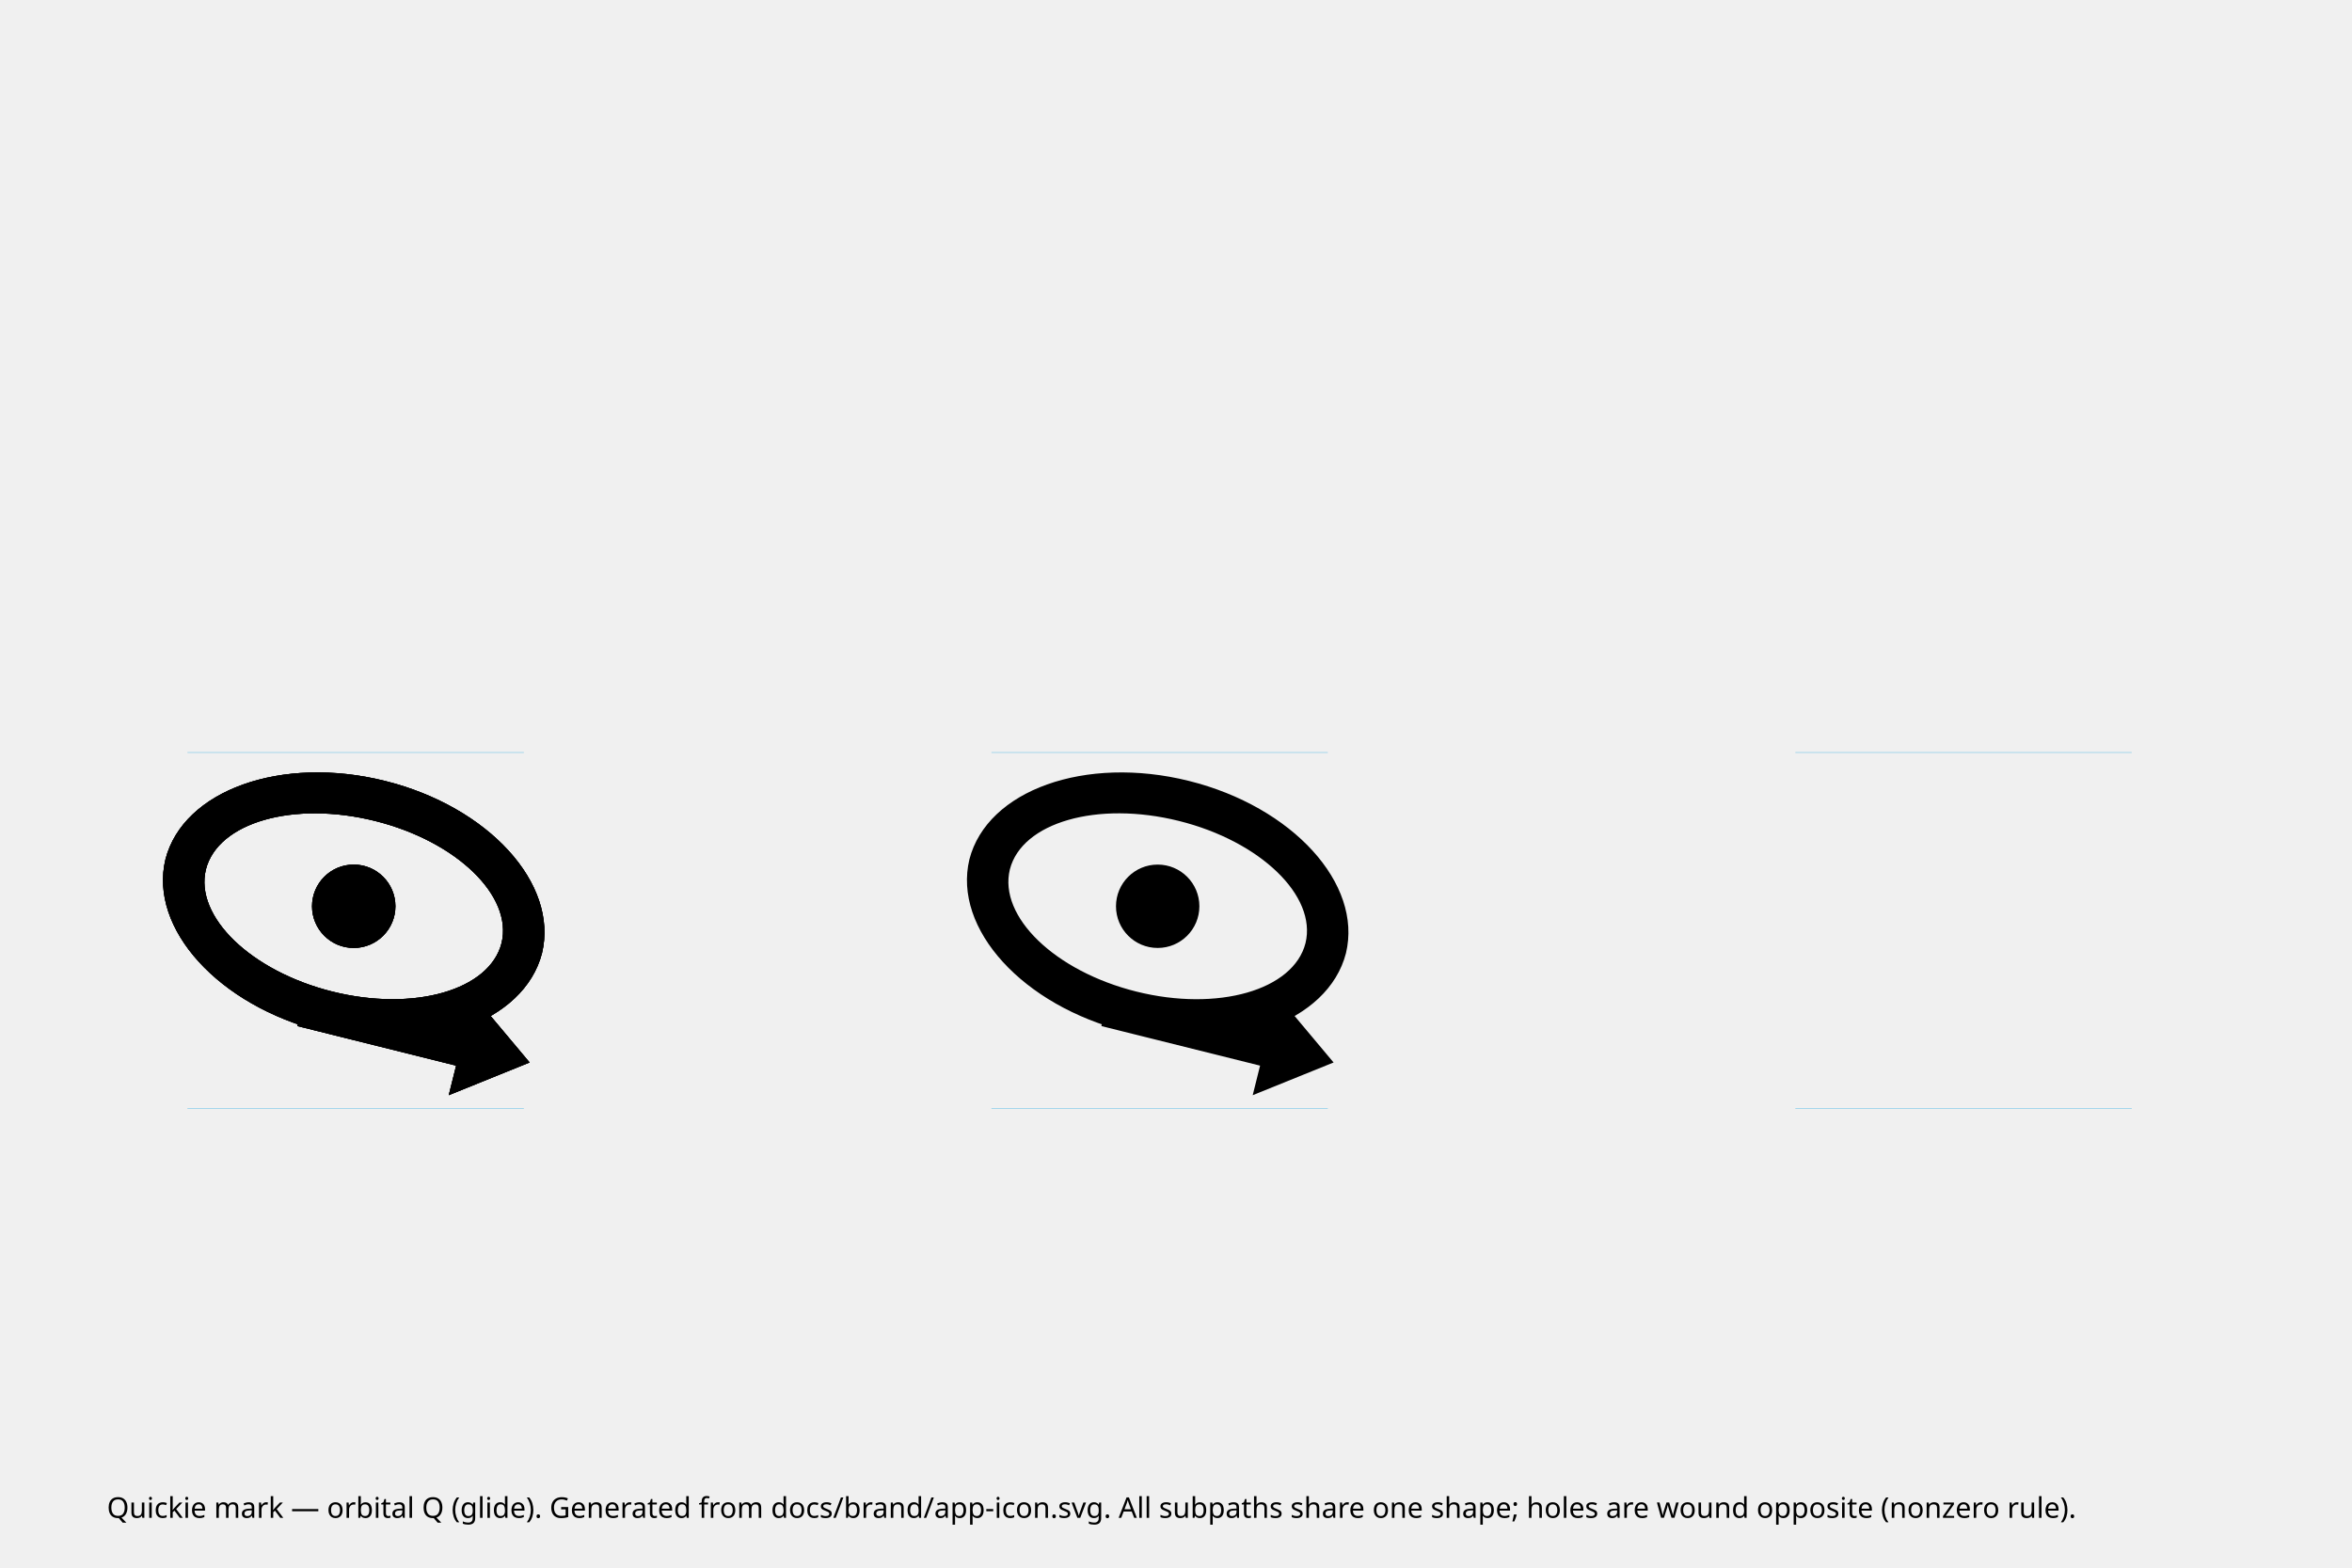
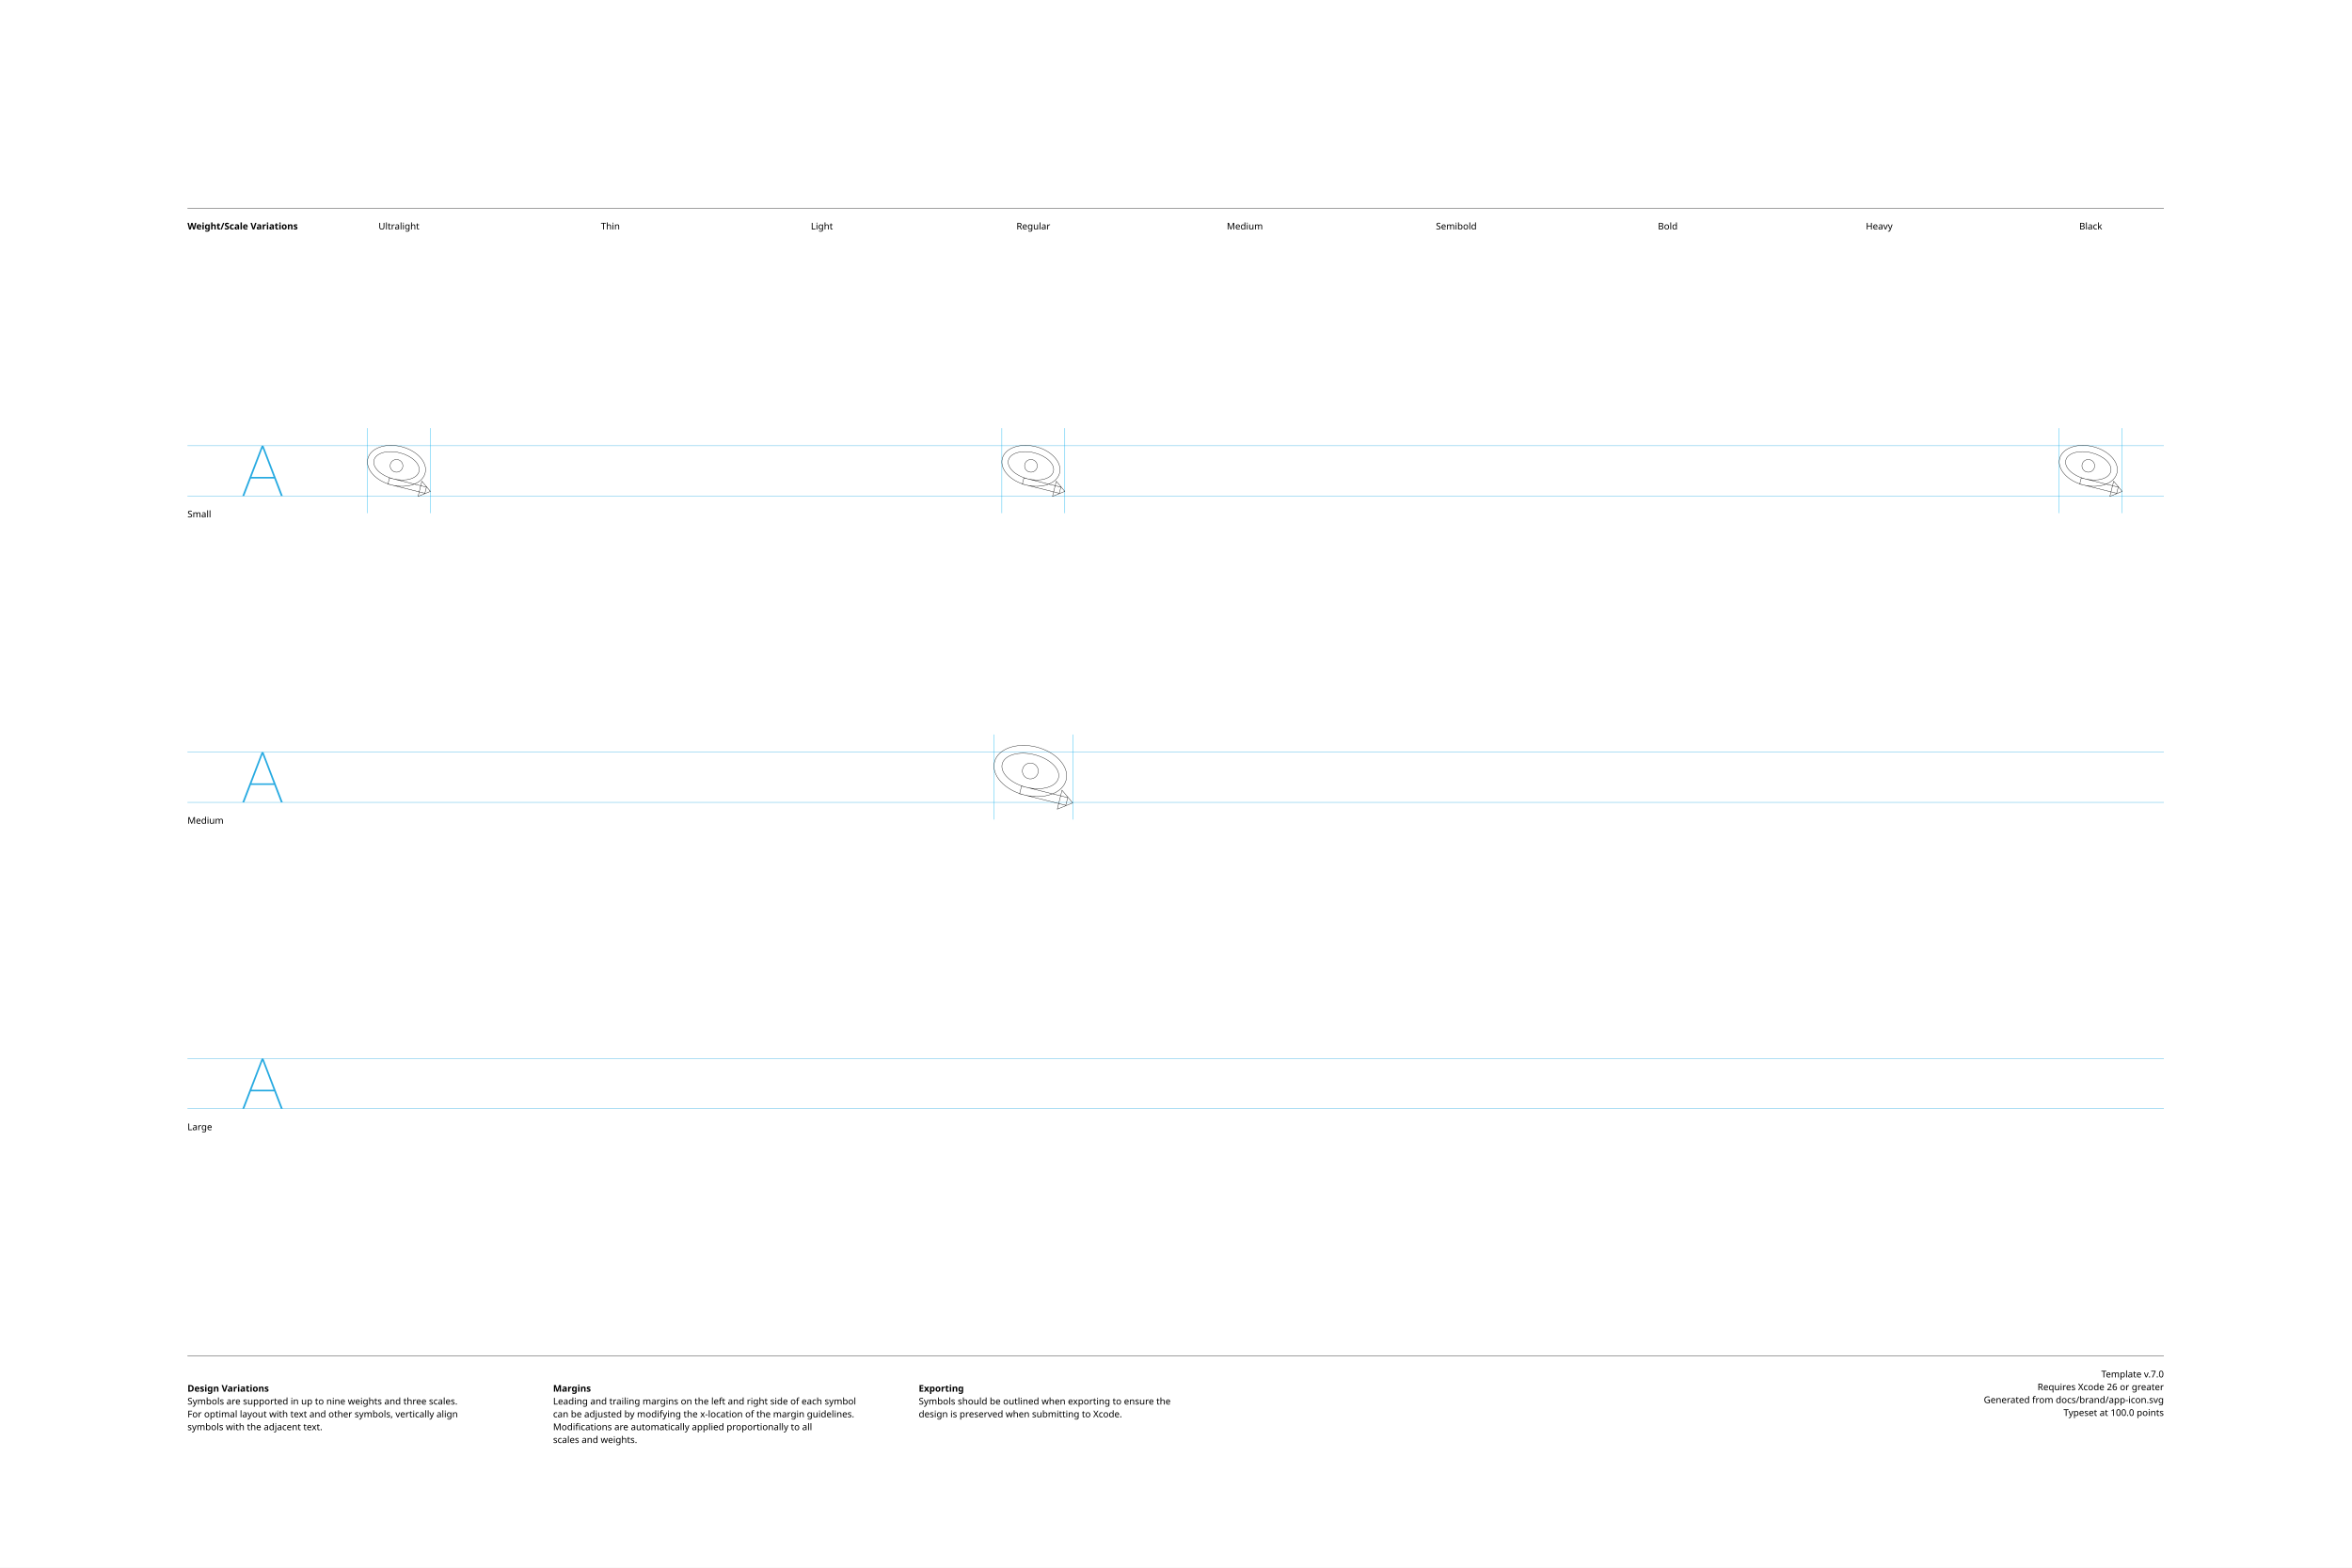
- <svg xmlns="http://www.w3.org/2000/svg" width="3300" height="2200" viewBox="0 0 3300 2200">
+ <svg xmlns="http://www.w3.org/2000/svg" version="1.1" viewBox="0 0 3300 2200">
+   <style>.defaults {-sfsymbols-variable-value-mode:color;-sfsymbols-draw-reverses-motion-groups:true}
+ 
+ .monochrome-0 {-sfsymbols-motion-group:0;-sfsymbols-layer-tags:564789760d3a318d}
+ 
+ .multicolor-0:tintColor {-sfsymbols-motion-group:0;-sfsymbols-layer-tags:564789760d3a318d}
+ 
+ .hierarchical-0:primary {-sfsymbols-motion-group:0;-sfsymbols-layer-tags:564789760d3a318d}
+ 
+ .SFSymbolsPreviewWireframe {fill:none;opacity:1.0;stroke:black;stroke-width:0.5}
+ </style>
  <g id="Notes">
-     <rect height="2200" width="3300" fill="white" opacity="0" />
-     <text style="font-family: sans-serif; font-size: 40px;" x="150" y="2130">Quickie mark — orbital Q (glide). Generated from docs/brand/app-icon.svg. All subpaths share one shape; holes are wound opposite (nonzero rule).</text>
+     <rect height="2200" id="artboard" style="fill:white;opacity:1" width="3300" x="0" y="0" />
+     <line style="fill:none;stroke:black;opacity:1;stroke-width:0.5;" x1="263" x2="3036" y1="292" y2="292" />
+     <text style="stroke:none;fill:black;font-family:sans-serif;font-size:13;font-weight:bold;" transform="matrix(1 0 0 1 263 322)">Weight/Scale Variations</text>
+     <text style="stroke:none;fill:black;font-family:sans-serif;font-size:13;text-anchor:middle;" transform="matrix(1 0 0 1 559.711 322)">Ultralight</text>
+     <text style="stroke:none;fill:black;font-family:sans-serif;font-size:13;text-anchor:middle;" transform="matrix(1 0 0 1 856.422 322)">Thin</text>
+     <text style="stroke:none;fill:black;font-family:sans-serif;font-size:13;text-anchor:middle;" transform="matrix(1 0 0 1 1153.13 322)">Light</text>
+     <text style="stroke:none;fill:black;font-family:sans-serif;font-size:13;text-anchor:middle;" transform="matrix(1 0 0 1 1449.84 322)">Regular</text>
+     <text style="stroke:none;fill:black;font-family:sans-serif;font-size:13;text-anchor:middle;" transform="matrix(1 0 0 1 1746.56 322)">Medium</text>
+     <text style="stroke:none;fill:black;font-family:sans-serif;font-size:13;text-anchor:middle;" transform="matrix(1 0 0 1 2043.27 322)">Semibold</text>
+     <text style="stroke:none;fill:black;font-family:sans-serif;font-size:13;text-anchor:middle;" transform="matrix(1 0 0 1 2339.98 322)">Bold</text>
+     <text style="stroke:none;fill:black;font-family:sans-serif;font-size:13;text-anchor:middle;" transform="matrix(1 0 0 1 2636.69 322)">Heavy</text>
+     <text style="stroke:none;fill:black;font-family:sans-serif;font-size:13;text-anchor:middle;" transform="matrix(1 0 0 1 2933.4 322)">Black</text>
+     <line style="fill:none;stroke:black;opacity:1;stroke-width:0.5;" x1="263" x2="3036" y1="1903" y2="1903" />
+     <text style="stroke:none;fill:black;font-family:sans-serif;font-size:13;font-weight:bold;" transform="matrix(1 0 0 1 263 1953)">Design Variations</text>
+     <text style="stroke:none;fill:black;font-family:sans-serif;font-size:13;" transform="matrix(1 0 0 1 263 1971)">Symbols are supported in up to nine weights and three scales.</text>
+     <text style="stroke:none;fill:black;font-family:sans-serif;font-size:13;" transform="matrix(1 0 0 1 263 1989)">For optimal layout with text and other symbols, vertically align</text>
+     <text style="stroke:none;fill:black;font-family:sans-serif;font-size:13;" transform="matrix(1 0 0 1 263 2007)">symbols with the adjacent text.</text>
+     <text style="stroke:none;fill:black;font-family:sans-serif;font-size:13;font-weight:bold;" transform="matrix(1 0 0 1 776 1953)">Margins</text>
+     <text style="stroke:none;fill:black;font-family:sans-serif;font-size:13;" transform="matrix(1 0 0 1 776 1971)">Leading and trailing margins on the left and right side of each symbol</text>
+     <text style="stroke:none;fill:black;font-family:sans-serif;font-size:13;" transform="matrix(1 0 0 1 776 1989)">can be adjusted by modifying the x-location of the margin guidelines.</text>
+     <text style="stroke:none;fill:black;font-family:sans-serif;font-size:13;" transform="matrix(1 0 0 1 776 2007)">Modifications are automatically applied proportionally to all</text>
+     <text style="stroke:none;fill:black;font-family:sans-serif;font-size:13;" transform="matrix(1 0 0 1 776 2025)">scales and weights.</text>
+     <text style="stroke:none;fill:black;font-family:sans-serif;font-size:13;font-weight:bold;" transform="matrix(1 0 0 1 1289 1953)">Exporting</text>
+     <text style="stroke:none;fill:black;font-family:sans-serif;font-size:13;" transform="matrix(1 0 0 1 1289 1971)">Symbols should be outlined when exporting to ensure the</text>
+     <text style="stroke:none;fill:black;font-family:sans-serif;font-size:13;" transform="matrix(1 0 0 1 1289 1989)">design is preserved when submitting to Xcode.</text>
+     <text id="template-version" style="stroke:none;fill:black;font-family:sans-serif;font-size:13;text-anchor:end;" transform="matrix(1 0 0 1 3036 1933)">Template v.7.0</text>
+     <text style="stroke:none;fill:black;font-family:sans-serif;font-size:13;text-anchor:end;" transform="matrix(1 0 0 1 3036 1951)">Requires Xcode 26 or greater</text>
+     <text id="descriptive-name" style="stroke:none;fill:black;font-family:sans-serif;font-size:13;text-anchor:end;" transform="matrix(1 0 0 1 3036 1969)">Generated from docs/brand/app-icon.svg</text>
+     <text style="stroke:none;fill:black;font-family:sans-serif;font-size:13;text-anchor:end;" transform="matrix(1 0 0 1 3036 1987)">Typeset at 100.0 points</text>
+     <text style="stroke:none;fill:black;font-family:sans-serif;font-size:13;" transform="matrix(1 0 0 1 263 726)">Small</text>
+     <text style="stroke:none;fill:black;font-family:sans-serif;font-size:13;" transform="matrix(1 0 0 1 263 1156)">Medium</text>
+     <text style="stroke:none;fill:black;font-family:sans-serif;font-size:13;" transform="matrix(1 0 0 1 263 1586)">Large</text>
  </g>
  <g id="Guides">
-     <line id="Capline-S" x1="263" y1="1056" x2="735" y2="1056" stroke="#27AAE1" stroke-width="0.5" />
-     <line id="Baseline-S" x1="263" y1="1556" x2="735" y2="1556" stroke="#27AAE1" stroke-width="0.5" />
-     <line id="Capline-M" x1="1391" y1="1056" x2="1863" y2="1056" stroke="#27AAE1" stroke-width="0.5" />
-     <line id="Baseline-M" x1="1391" y1="1556" x2="1863" y2="1556" stroke="#27AAE1" stroke-width="0.5" />
-     <line id="Capline-L" x1="2519" y1="1056" x2="2991" y2="1056" stroke="#27AAE1" stroke-width="0.5" />
-     <line id="Baseline-L" x1="2519" y1="1556" x2="2991" y2="1556" stroke="#27AAE1" stroke-width="0.5" />
+     <g id="H-reference" style="fill:#27AAE1;stroke:none;" transform="matrix(1 0 0 1 339 696)">
+       <path d="M0.994 0L3.638 0L29.328-67.132L30.03-67.132L30.03-70.459L28.123-70.459ZM11.688-24.48L46.981-24.48L46.231-26.729L12.438-26.729ZM55.12 0L57.764 0L30.638-70.459L29.433-70.459L29.433-67.132Z" />
+     </g>
+     <line id="Baseline-S" style="fill:none;stroke:#27AAE1;opacity:1;stroke-width:0.5;" x1="263" x2="3036" y1="696" y2="696" />
+     <line id="Capline-S" style="fill:none;stroke:#27AAE1;opacity:1;stroke-width:0.5;" x1="263" x2="3036" y1="625.541" y2="625.541" />
+     <g id="H-reference" style="fill:#27AAE1;stroke:none;" transform="matrix(1 0 0 1 339 1126)">
+       <path d="M0.994 0L3.638 0L29.328-67.132L30.03-67.132L30.03-70.459L28.123-70.459ZM11.688-24.48L46.981-24.48L46.231-26.729L12.438-26.729ZM55.12 0L57.764 0L30.638-70.459L29.433-70.459L29.433-67.132Z" />
+     </g>
+     <line id="Baseline-M" style="fill:none;stroke:#27AAE1;opacity:1;stroke-width:0.5;" x1="263" x2="3036" y1="1126" y2="1126" />
+     <line id="Capline-M" style="fill:none;stroke:#27AAE1;opacity:1;stroke-width:0.5;" x1="263" x2="3036" y1="1055.54" y2="1055.54" />
+     <g id="H-reference" style="fill:#27AAE1;stroke:none;" transform="matrix(1 0 0 1 339 1556)">
+       <path d="M0.994 0L3.638 0L29.328-67.132L30.03-67.132L30.03-70.459L28.123-70.459ZM11.688-24.48L46.981-24.48L46.231-26.729L12.438-26.729ZM55.12 0L57.764 0L30.638-70.459L29.433-70.459L29.433-67.132Z" />
+     </g>
+     <line id="Baseline-L" style="fill:none;stroke:#27AAE1;opacity:1;stroke-width:0.5;" x1="263" x2="3036" y1="1556" y2="1556" />
+     <line id="Capline-L" style="fill:none;stroke:#27AAE1;opacity:1;stroke-width:0.5;" x1="263" x2="3036" y1="1485.54" y2="1485.54" />
+     <line id="right-margin-Regular-M" style="fill:none;stroke:#00AEEF;stroke-width:0.5;opacity:1.0;" x1="1505.06" x2="1505.06" y1="1030.79" y2="1150.12" />
+     <line id="left-margin-Regular-M" style="fill:none;stroke:#00AEEF;stroke-width:0.5;opacity:1.0;" x1="1394.63" x2="1394.63" y1="1030.79" y2="1150.12" />
+     <line id="right-margin-Black-S" style="fill:none;stroke:#00AEEF;stroke-width:0.5;opacity:1.0;" x1="2977.572" x2="2977.572" y1="600.785" y2="720.121" />
+     <line id="left-margin-Black-S" style="fill:none;stroke:#00AEEF;stroke-width:0.5;opacity:1.0;" x1="2889.228" x2="2889.228" y1="600.785" y2="720.121" />
+     <line id="right-margin-Regular-S" style="fill:none;stroke:#00AEEF;stroke-width:0.5;opacity:1.0;" x1="1494.017" x2="1494.017" y1="600.785" y2="720.121" />
+     <line id="left-margin-Regular-S" style="fill:none;stroke:#00AEEF;stroke-width:0.5;opacity:1.0;" x1="1405.673" x2="1405.673" y1="600.785" y2="720.121" />
+     <line id="right-margin-Ultralight-S" style="fill:none;stroke:#00AEEF;stroke-width:0.5;opacity:1.0;" x1="603.883" x2="603.883" y1="600.785" y2="720.121" />
+     <line id="left-margin-Ultralight-S" style="fill:none;stroke:#00AEEF;stroke-width:0.5;opacity:1.0;" x1="515.539" x2="515.539" y1="600.785" y2="720.121" />
  </g>
  <g id="Symbols">
-     <g id="Ultralight-S">
-       <path d="M760.46 1337.66 A272.25 182.25 14 0 1 232.14 1205.94 A272.25 182.25 14 0 1 760.46 1337.66 Z M703.7 1323.51 A213.75 123.75 14 0 0 288.9 1220.09 A213.75 123.75 14 0 0 703.7 1323.51 Z M554.8 1271.8 A58.5 58.5 0 1 1 437.8 1271.8 A58.5 58.5 0 1 1 554.8 1271.8 Z M431.43 1383.16 L706.51 1451.75 L692.36 1508.51 L417.28 1439.93 Z M743.1 1491.02 L629.62 1536.93 L664.46 1397.21 Z" />
+     <g id="Regular-M" transform="matrix(1 0 0 1 1394.63 1126)">
+       <path class="monochrome-0 multicolor-0:tintColor hierarchical-0:primary SFSymbolsPreviewWireframe" d="M101.268 -31.52C96.632 -12.929 70.361 -3.471 42.589 -10.395C14.816 -17.32 -3.94 -38.004 0.696 -56.596C5.331 -75.187 31.602 -84.645 59.375 -77.72C87.147 -70.796 105.903 -50.111 101.268 -31.52ZM90.462 -34.214C93.61 -46.838 78.485 -61.479 56.681 -66.915C34.876 -72.352 14.648 -66.525 11.501 -53.902C8.353 -41.278 23.478 -26.637 45.283 -21.201C67.087 -15.764 87.315 -21.59 90.462 -34.214ZM61.787 -41.364C60.299 -35.396 54.255 -31.765 48.288 -33.253C42.32 -34.74 38.689 -40.784 40.176 -46.752C41.664 -52.72 47.708 -56.351 53.676 -54.863C59.643 -53.375 63.275 -47.331 61.787 -41.364ZM38.633 -22.858L103.465 -6.694L100.771 4.111L35.939 -12.053ZM110.43 0.781L88.828 9.52L95.46 -17.077Z" />
    </g>
-     <g id="Regular-S">
-       <path d="M760.46 1337.66 A272.25 182.25 14 0 1 232.14 1205.94 A272.25 182.25 14 0 1 760.46 1337.66 Z M703.7 1323.51 A213.75 123.75 14 0 0 288.9 1220.09 A213.75 123.75 14 0 0 703.7 1323.51 Z M554.8 1271.8 A58.5 58.5 0 1 1 437.8 1271.8 A58.5 58.5 0 1 1 554.8 1271.8 Z M431.43 1383.16 L706.51 1451.75 L692.36 1508.51 L417.28 1439.93 Z M743.1 1491.02 L629.62 1536.93 L664.46 1397.21 Z" />
+     <g id="Black-S" transform="matrix(1 0 0 1 2889.228 696)">
+       <path class="monochrome-0 multicolor-0:tintColor hierarchical-0:primary SFSymbolsPreviewWireframe" d="M81.014 -32.262C77.306 -17.389 56.289 -9.823 34.071 -15.362C11.853 -20.902 -3.152 -37.449 0.556 -52.322C4.265 -67.195 25.282 -74.762 47.5 -69.222C69.718 -63.683 84.722 -47.135 81.014 -32.262ZM72.37 -34.417C74.888 -44.516 62.788 -56.229 45.345 -60.578C27.901 -64.927 11.719 -60.266 9.201 -50.167C6.683 -40.068 18.782 -28.356 36.226 -24.006C53.67 -19.657 69.852 -24.318 72.37 -34.417ZM49.43 -40.137C48.239 -35.363 43.404 -32.458 38.63 -33.648C33.856 -34.838 30.951 -39.673 32.141 -44.447C33.331 -49.222 38.167 -52.127 42.941 -50.936C47.715 -49.746 50.62 -44.911 49.43 -40.137ZM30.907 -25.333L82.772 -12.401L80.617 -3.757L28.751 -16.688ZM88.344 -6.421L71.062 0.57L76.368 -20.708Z" />
    </g>
-     <g id="Black-S">
-       <path d="M760.46 1337.66 A272.25 182.25 14 0 1 232.14 1205.94 A272.25 182.25 14 0 1 760.46 1337.66 Z M703.7 1323.51 A213.75 123.75 14 0 0 288.9 1220.09 A213.75 123.75 14 0 0 703.7 1323.51 Z M554.8 1271.8 A58.5 58.5 0 1 1 437.8 1271.8 A58.5 58.5 0 1 1 554.8 1271.8 Z M431.43 1383.16 L706.51 1451.75 L692.36 1508.51 L417.28 1439.93 Z M743.1 1491.02 L629.62 1536.93 L664.46 1397.21 Z" />
+     <g id="Regular-S" transform="matrix(1 0 0 1 1405.673 696)">
+       <path class="monochrome-0 multicolor-0:tintColor hierarchical-0:primary SFSymbolsPreviewWireframe" d="M81.014 -32.262C77.306 -17.389 56.289 -9.823 34.071 -15.362C11.853 -20.902 -3.152 -37.449 0.556 -52.322C4.265 -67.195 25.282 -74.762 47.5 -69.222C69.718 -63.683 84.722 -47.135 81.014 -32.262ZM72.37 -34.417C74.888 -44.516 62.788 -56.229 45.345 -60.578C27.901 -64.927 11.719 -60.266 9.201 -50.167C6.683 -40.068 18.782 -28.356 36.226 -24.006C53.67 -19.657 69.852 -24.318 72.37 -34.417ZM49.43 -40.137C48.239 -35.363 43.404 -32.458 38.63 -33.648C33.856 -34.838 30.951 -39.673 32.141 -44.447C33.331 -49.222 38.167 -52.127 42.941 -50.936C47.715 -49.746 50.62 -44.911 49.43 -40.137ZM30.907 -25.333L82.772 -12.401L80.617 -3.757L28.751 -16.688ZM88.344 -6.421L71.062 0.57L76.368 -20.708Z" />
    </g>
-     <g id="Regular-M">
-       <path d="M1888.46 1337.66 A272.25 182.25 14 0 1 1360.14 1205.94 A272.25 182.25 14 0 1 1888.46 1337.66 Z M1831.7 1323.51 A213.75 123.75 14 0 0 1416.9 1220.09 A213.75 123.75 14 0 0 1831.7 1323.51 Z M1682.8 1271.8 A58.5 58.5 0 1 1 1565.8 1271.8 A58.5 58.5 0 1 1 1682.8 1271.8 Z M1559.43 1383.16 L1834.51 1451.75 L1820.36 1508.51 L1545.28 1439.93 Z M1871.1 1491.02 L1757.62 1536.93 L1792.46 1397.21 Z" />
+     <g id="Ultralight-S" transform="matrix(1 0 0 1 515.539 696)">
+       <path class="monochrome-0 multicolor-0:tintColor hierarchical-0:primary SFSymbolsPreviewWireframe" d="M81.014 -32.262C77.306 -17.389 56.289 -9.823 34.071 -15.362C11.853 -20.902 -3.152 -37.449 0.556 -52.322C4.265 -67.195 25.282 -74.762 47.5 -69.222C69.718 -63.683 84.722 -47.135 81.014 -32.262ZM72.37 -34.417C74.888 -44.516 62.788 -56.229 45.345 -60.578C27.901 -64.927 11.719 -60.266 9.201 -50.167C6.683 -40.068 18.782 -28.356 36.226 -24.006C53.67 -19.657 69.852 -24.318 72.37 -34.417ZM49.43 -40.137C48.239 -35.363 43.404 -32.458 38.63 -33.648C33.856 -34.838 30.951 -39.673 32.141 -44.447C33.331 -49.222 38.167 -52.127 42.941 -50.936C47.715 -49.746 50.62 -44.911 49.43 -40.137ZM30.907 -25.333L82.772 -12.401L80.617 -3.757L28.751 -16.688ZM88.344 -6.421L71.062 0.57L76.368 -20.708Z" />
    </g>
  </g>
</svg>
